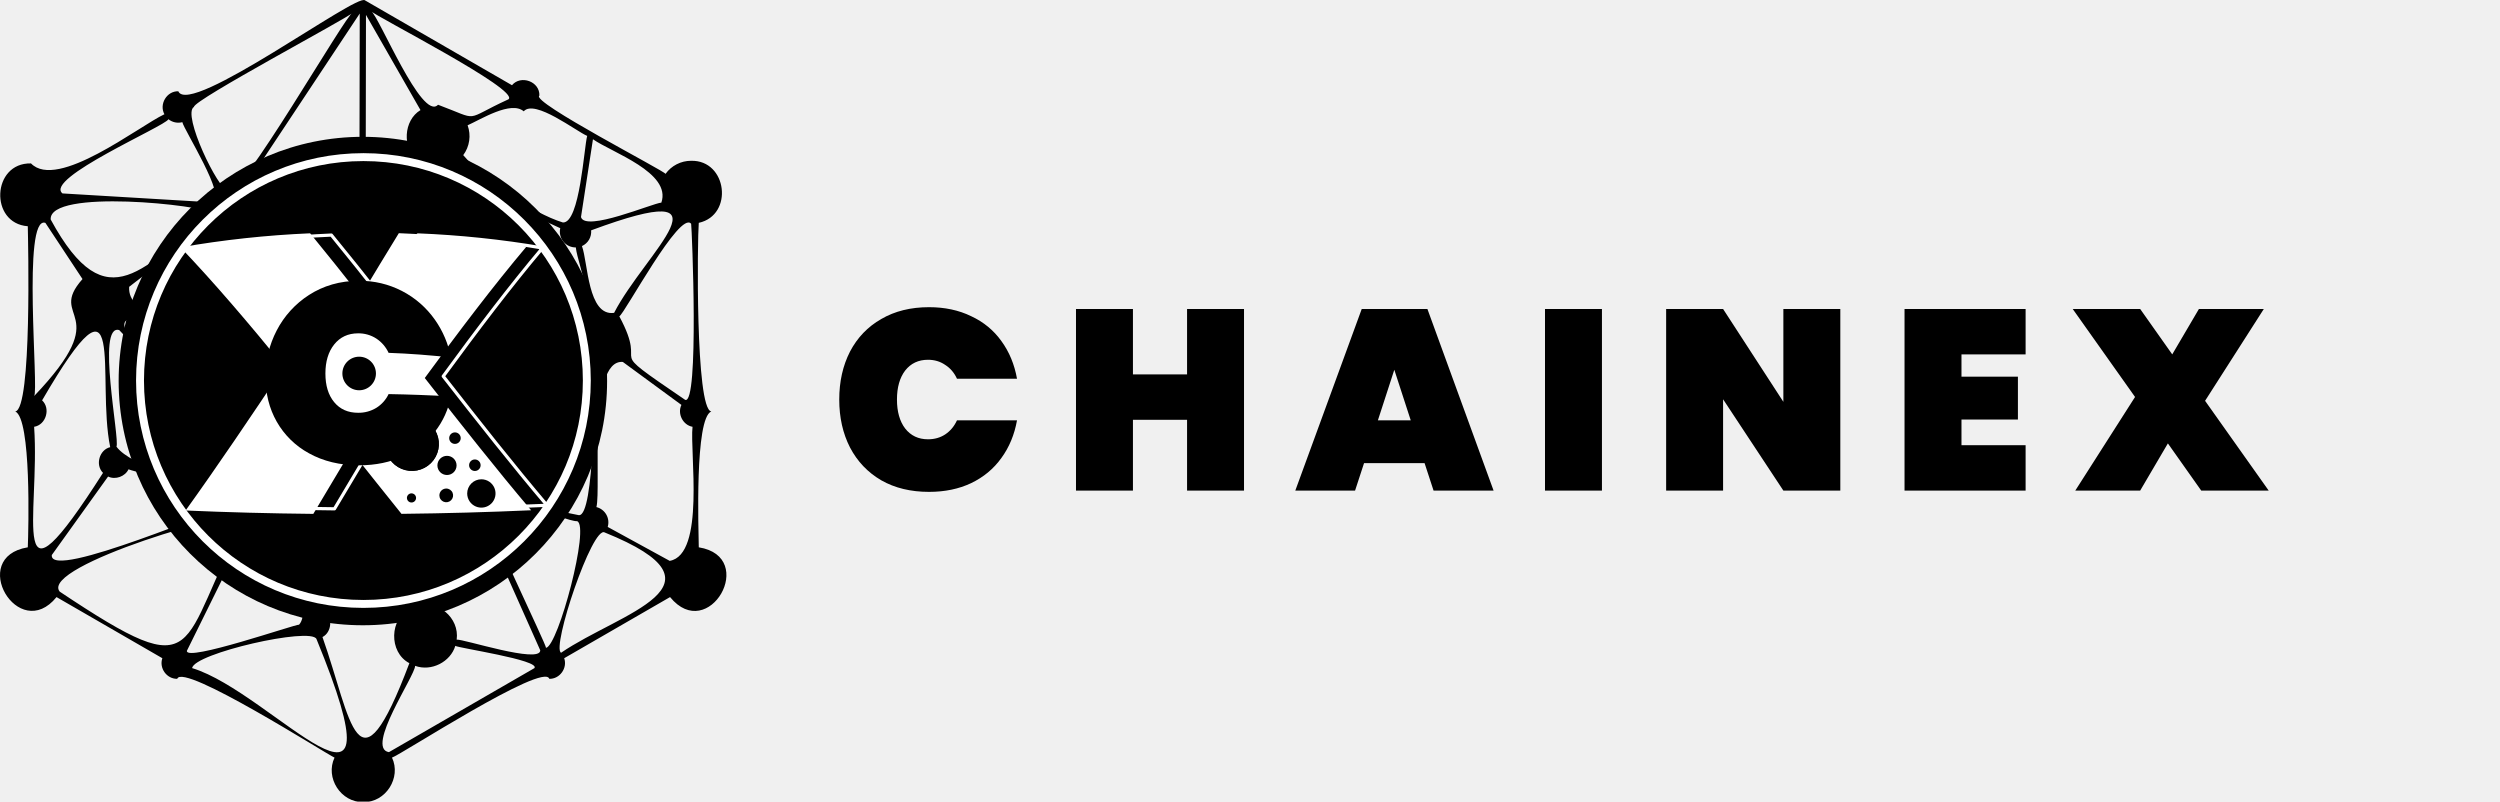
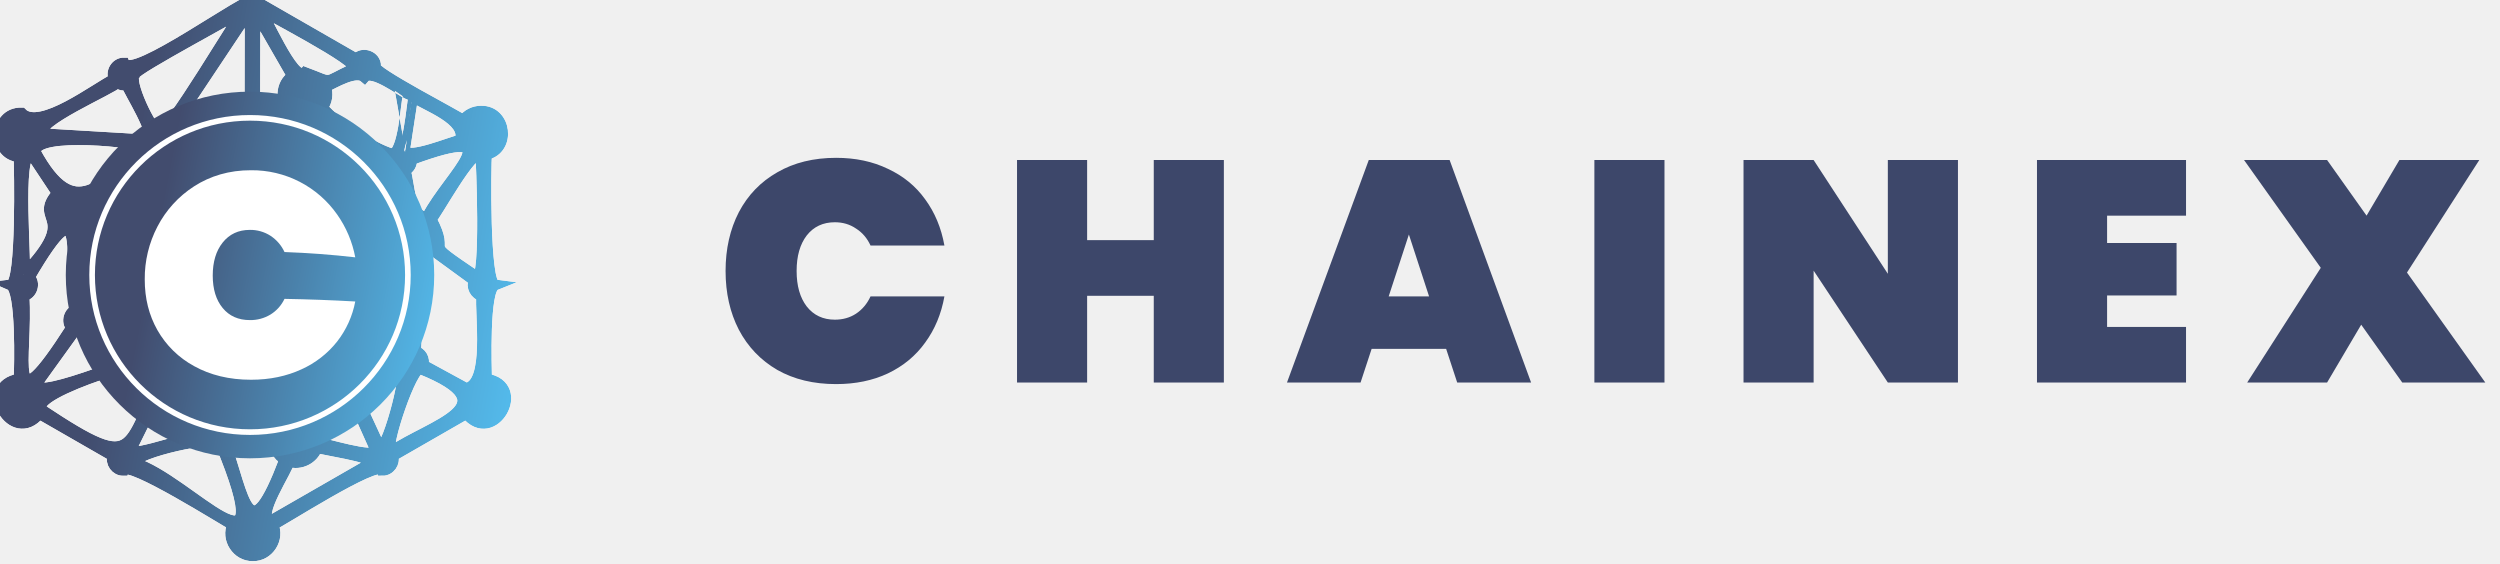
- <svg xmlns="http://www.w3.org/2000/svg" width="2339" height="750" viewBox="0 0 2339 750" fill="none">
-   <g clip-path="url(#clip0_1_4)">
-     <path d="M31.917 370.575C109.317 289.465 43.047 299.575 77.187 261.085L42.487 208.535C20.427 200.755 36.557 366.045 31.917 370.575ZM641.007 374.085C654.247 379.635 647.317 213.175 646.637 209.385C636.167 196.275 584.537 293.225 579.437 295.975C608.917 350.875 559.707 318.765 641.007 374.085ZM296.087 597.865C291.007 586.295 181.227 611.345 179.777 625.085C254.707 647.725 381.297 805.665 296.087 597.865ZM565.737 498.165C554.247 491.415 515.737 606.325 524.947 610.705C579.917 573.065 689.347 548.105 565.737 498.165ZM558.007 474.425C559.945 474.909 561.764 475.781 563.356 476.988C564.947 478.196 566.277 479.713 567.265 481.449C568.253 483.185 568.878 485.103 569.104 487.088C569.33 489.072 569.15 491.082 568.577 492.995L626.577 524.745C660.007 518.915 645.277 423.045 647.927 399.305C638.977 397.775 633.517 387.095 637.537 378.825L582.697 338.615C549.817 336.105 562.577 456.605 558.007 474.425ZM96.367 442.425C88.897 434.995 92.947 420.775 103.107 418.365C89.897 354.435 119.737 236.365 39.387 374.575C47.607 382.205 43.017 397.575 31.927 399.305C37.727 481.875 5.747 584.505 96.357 442.445L96.367 442.425ZM553.067 215.505C553.341 218.55 552.661 221.604 551.12 224.244C549.578 226.884 547.253 228.978 544.467 230.235C550.167 245.565 549.837 296.135 574.547 292.715C603.387 236.555 692.647 163.805 553.067 215.505ZM543.577 203.075C547.467 217.325 610.577 190.185 618.767 189.565C628.497 161.415 572.337 142.635 554.767 130.285C554.807 130.295 543.577 203.075 543.577 203.075V203.075ZM426.007 604.235C421.497 619.235 403.597 628.545 388.387 622.955C388.517 631.955 341.547 700.065 363.867 703.715L500.007 625.095C505.767 617.515 427.787 606.165 426.007 604.235ZM437.497 117.235C439.177 121.865 439.682 126.839 438.966 131.712C438.251 136.585 436.337 141.204 433.397 145.155C452.767 167.845 498.007 199.435 526.667 208.155C542.577 208.855 546.437 137.305 549.377 127.155C539.277 122.925 500.217 92.485 490.007 104.155C478.097 93.875 449.507 111.905 437.477 117.235H437.497ZM409.817 97.995C450.677 113.245 432.167 112.805 475.717 92.905C487.187 84.185 349.297 14.195 347.307 10.505C354.477 14.995 394.807 114.055 409.817 97.995ZM503.317 353.175C516.247 448.685 415.117 457.335 541.507 481.975C556.617 483.795 555.667 357.275 556.807 348.085C526.697 332.465 533.127 337.645 503.317 353.145V353.175ZM481.497 278.175C493.73 298.735 500.863 321.569 502.897 346.675C510.647 340.495 540.897 333.525 531.367 318.845C544.917 303.365 487.557 284.995 481.497 278.155V278.175ZM364.237 199.495C433.927 204.425 473.987 278.735 536.557 302.125C561.617 292.695 540.957 250.055 538.707 231.495C536.479 231.524 534.274 231.047 532.257 230.099C530.241 229.152 528.466 227.759 527.066 226.026C525.666 224.293 524.677 222.265 524.175 220.094C523.673 217.923 523.67 215.667 524.167 213.495L473.167 189.915C455.747 176.225 434.587 141.715 409.787 156.915C392.217 142.485 373.127 191.135 364.237 199.495ZM342.097 197.865C360.517 209.695 382.097 158.485 390.847 150.015C376.007 138.665 377.477 112.585 393.407 102.995L342.407 13.925L342.097 197.865ZM177.097 382.925C174.287 358.645 176.477 331.735 183.777 309.445C47.567 269.565 156.307 340.485 177.077 382.925H177.097ZM204.557 455.995C187.227 415.125 144.677 341.995 111.557 308.825C89.877 302.475 112.337 411.175 108.957 417.895C122.937 436.795 180.137 450.205 204.557 455.995ZM218.637 473.345C218.297 461.045 128.347 442.605 120.237 439.085C117.077 445.795 108.007 449.175 101.127 445.855L48.457 519.295C45.877 544.245 211.857 471.235 218.637 473.375V473.345ZM229.767 484.345C228.007 473.045 36.647 529.605 55.847 553.505C193.887 645.615 164.647 604.295 229.767 484.375V484.345ZM267.007 509.865C255.287 504.094 244.329 496.889 234.387 488.415L174.877 608.845C172.987 619.845 276.777 583.845 279.777 584.465C291.627 571.845 271.917 524.645 267.007 509.865ZM321.157 524.995C252.727 508.545 280.577 517.425 292.667 568.705C300.277 575.635 318.007 527.435 321.157 524.995ZM365.957 523.995C320.537 521.825 321.837 535.575 303.607 571.875C311.557 577.695 310.427 591.535 301.707 596.025C329.007 673.135 334.007 750.275 383.007 620.465C363.467 610.245 364.237 578.335 384.207 569.005L365.957 523.995ZM449.957 483.875C404.257 534.965 350.807 494.115 389.697 566.775C409.367 560.645 430.067 577.935 427.267 598.455C432.577 597.455 505.547 621.405 505.467 608.455L449.957 483.875ZM455.757 478.365C450.757 478.735 512.017 604.895 510.837 606.125C522.357 604.315 552.247 491.435 539.917 487.615C527.927 488.105 460.197 453.995 455.737 478.365H455.757ZM199.157 189.365C212.517 184.645 171.837 121.075 170.607 114.305C168.376 114.896 166.037 114.955 163.78 114.477C161.522 113.999 159.407 112.999 157.607 111.555C154.397 118.155 40.787 167.005 58.467 180.965L199.157 189.365ZM200.157 199.615C190.157 191.735 45.507 176.235 47.427 205.365C100.847 303.655 134.797 247.325 200.157 199.565V199.615ZM226.277 200.055C222.437 208.055 210.347 210.425 203.757 204.295L120.827 268.365C119.247 295.935 166.567 297.435 185.657 303.875C193.517 282.269 206.117 262.792 223.457 245.445C255.347 211.045 293.007 216.915 226.277 199.995V200.055ZM223.737 182.825C222.737 197.875 267.617 205.225 277.877 209.135C296.486 201.892 316.259 198.1 336.227 197.945L336.567 12.665L223.737 182.825ZM213.317 178.485C222.807 190.115 324.667 11.475 329.907 11.995C325.547 16.775 181.247 93.405 181.467 100.045C170.007 106.625 204.257 177.995 213.317 178.435V178.485ZM341.497 0.345L479.007 79.735C487.197 69.845 505.177 76.195 504.657 89.455C495.887 95.115 622.407 160.185 622.657 162.685C625.386 158.89 628.98 155.799 633.141 153.668C637.303 151.538 641.912 150.43 646.587 150.435C680.447 149.615 686.647 201.235 653.767 208.495C652.487 222.625 650.427 382.875 665.497 384.955C649.807 391.335 653.577 495.805 653.777 512.065C709.617 521.065 662.977 602.755 626.907 558.625L527.857 615.825C531.087 624.995 523.787 635.335 513.927 635.115C509.047 618.905 373.817 706.955 366.747 708.815C375.667 727.535 360.857 750.975 339.867 750.415C318.867 750.875 304.057 727.635 312.987 708.815C305.867 705.815 170.867 619.555 165.817 635.115C155.997 635.285 148.677 625.115 151.887 615.825L52.887 558.635C17.337 602.465 -30.413 521.345 26.007 512.065C26.687 495.065 29.417 391.685 14.277 384.965C30.047 382.965 26.277 225.365 25.997 211.665C-9.993 208.995 -7.663 152.075 29.007 152.885C53.627 178.325 129.797 118.185 153.817 106.885C148.697 97.605 155.997 85.075 166.817 85.395C177.297 109.665 334.487 -7.135 341.497 0.345Z" fill="black" />
-     <circle cx="340" cy="356" r="209" fill="black" />
-     <circle cx="339.5" cy="356.5" r="228.5" fill="black" />
-     <path d="M340.018 147C455.455 147 549.037 240.58 549.037 356.022C549.037 471.464 455.457 565.04 340.02 565.04C224.583 565.04 131 471.454 131 356.022C131 240.59 224.58 147 340.018 147Z" stroke="white" stroke-width="7.41" />
-     <path fill-rule="evenodd" clip-rule="evenodd" d="M496.923 477.404C464.373 439.025 431.048 396.713 397.423 353.662C429.567 309.686 461.434 267.65 492.613 230.644C453.097 223.948 413.193 219.782 373.146 218.17C361.236 237.547 349.303 257.281 337.367 277.186C321.619 257.186 305.867 237.446 290.155 218.275C249.48 220.013 208.961 224.394 168.855 231.391C200.607 264.632 233.097 302.852 265.885 343.091C234.745 389.732 203.873 435.566 173.648 477.619C212.669 479.314 252.767 480.371 293.13 480.789C304.875 461.198 316.643 441.418 328.413 421.628C344.162 441.414 359.913 461.228 375.625 480.757C416.637 480.296 457.353 479.179 496.923 477.404Z" fill="white" />
-     <path fill-rule="evenodd" clip-rule="evenodd" d="M511.775 472.748C480.018 435.304 447.504 394.022 414.695 352.022C446.056 309.117 477.148 268.104 507.568 231.999C469.014 225.464 430.082 221.397 391.009 219.822C379.389 238.728 367.746 257.981 356.101 277.402C340.737 257.894 325.365 238.63 310.037 219.922C270.353 221.62 230.821 225.895 191.691 232.722C222.67 265.155 254.369 302.444 286.359 341.7C255.977 387.206 225.859 431.925 196.367 472.954C234.439 474.608 273.56 475.639 312.941 476.047C324.401 456.933 335.882 437.634 347.366 418.326C362.731 437.626 378.101 456.965 393.428 476.016C433.442 475.57 473.167 474.48 511.774 472.748H511.775Z" stroke="white" stroke-width="3" stroke-linejoin="round" />
-     <path fill-rule="evenodd" clip-rule="evenodd" d="M248.437 352.675C248.437 368.386 251.894 382.124 258.885 394.484C265.99 406.999 276.466 417.268 289.12 424.122C302.32 431.455 317.98 435.36 336.029 435.343C351.544 435.343 365.396 432.379 377.529 426.767C389.04 421.594 399.135 413.723 406.959 403.822C414.481 394.182 419.59 382.884 421.859 370.869C402.759 369.781 383.233 369.06 363.571 368.706C361.062 374.012 357.075 378.482 352.088 381.578C346.951 384.7 341.033 386.301 335.022 386.193C325.575 386.193 318.119 382.879 312.653 376.251C307.184 369.626 304.458 360.74 304.453 349.48C304.448 338.22 307.18 329.157 312.653 322.293C318.126 315.429 325.575 311.872 335.022 311.869C341.069 311.777 347.007 313.478 352.088 316.758C357.09 320.05 361.067 324.68 363.567 330.122C383.229 330.835 402.754 332.29 421.855 334.486C419.48 321.793 414.398 309.761 406.955 299.208C398.98 287.827 388.355 278.559 375.997 272.201C363.64 265.844 349.921 262.589 336.025 262.717C317.976 262.674 302.313 267.468 289.116 275.962C276.299 284.196 265.872 295.654 258.877 309.187C251.887 322.609 248.302 337.543 248.437 352.675V352.675Z" fill="black" />
-     <path fill-rule="evenodd" clip-rule="evenodd" d="M385.504 396.642C389.209 396.66 392.826 397.776 395.897 399.848C398.969 401.919 401.358 404.855 402.763 408.283C404.168 411.711 404.526 415.479 403.792 419.11C403.058 422.742 401.265 426.075 398.639 428.688C396.012 431.301 392.671 433.078 389.036 433.794C385.4 434.51 381.635 434.134 378.213 432.711C374.792 431.289 371.869 428.886 369.812 425.804C367.756 422.722 366.658 419.1 366.658 415.395C366.67 410.409 368.663 405.632 372.197 402.116C375.732 398.599 380.518 396.63 385.504 396.642V396.642Z" fill="black" stroke="black" stroke-width="12.87" />
-     <path fill-rule="evenodd" clip-rule="evenodd" d="M385.504 396.642C389.209 396.66 392.826 397.776 395.897 399.848C398.969 401.919 401.358 404.855 402.763 408.283C404.168 411.711 404.526 415.479 403.792 419.11C403.058 422.742 401.265 426.075 398.639 428.688C396.012 431.301 392.671 433.078 389.036 433.794C385.4 434.51 381.635 434.134 378.213 432.711C374.792 431.289 371.869 428.886 369.812 425.804C367.756 422.722 366.658 419.1 366.658 415.395C366.67 410.409 368.663 405.632 372.197 402.116C375.732 398.599 380.518 396.63 385.504 396.642V396.642Z" fill="black" stroke="black" stroke-width="12.87" />
-     <path d="M418.2 444.413C423.153 444.413 427.169 440.397 427.169 435.444C427.169 430.491 423.153 426.475 418.2 426.475C413.247 426.475 409.231 430.491 409.231 435.444C409.231 440.397 413.247 444.413 418.2 444.413Z" fill="black" />
-     <path fill-rule="evenodd" clip-rule="evenodd" d="M417.537 457.072C418.806 457.078 420.044 457.46 421.096 458.17C422.147 458.879 422.965 459.884 423.446 461.058C423.927 462.232 424.05 463.522 423.799 464.765C423.547 466.009 422.933 467.15 422.034 468.045C421.135 468.939 419.991 469.548 418.746 469.793C417.501 470.038 416.212 469.909 415.04 469.422C413.869 468.935 412.868 468.112 412.164 467.057C411.46 466.002 411.084 464.762 411.084 463.493C411.086 462.648 411.255 461.811 411.58 461.031C411.906 460.251 412.381 459.542 412.981 458.946C413.58 458.35 414.291 457.877 415.073 457.556C415.854 457.234 416.692 457.07 417.537 457.072V457.072Z" fill="black" />
-     <path d="M444.277 440.648C447.254 440.648 449.668 438.234 449.668 435.257C449.668 432.28 447.254 429.866 444.277 429.866C441.3 429.866 438.886 432.28 438.886 435.257C438.886 438.234 441.3 440.648 444.277 440.648Z" fill="black" />
-     <path d="M425.652 415.319C428.629 415.319 431.043 412.905 431.043 409.928C431.043 406.951 428.629 404.537 425.652 404.537C422.675 404.537 420.261 406.951 420.261 409.928C420.261 412.905 422.675 415.319 425.652 415.319Z" fill="black" />
-     <path fill-rule="evenodd" clip-rule="evenodd" d="M385.021 461.57C385.869 461.574 386.697 461.829 387.4 462.304C388.104 462.778 388.651 463.45 388.972 464.235C389.294 465.019 389.376 465.882 389.208 466.713C389.04 467.545 388.629 468.308 388.028 468.906C387.427 469.504 386.662 469.911 385.83 470.075C384.998 470.239 384.136 470.153 383.352 469.827C382.569 469.502 381.9 468.951 381.429 468.246C380.958 467.54 380.707 466.711 380.707 465.863C380.708 465.298 380.82 464.738 381.038 464.216C381.255 463.695 381.573 463.221 381.974 462.822C382.375 462.423 382.85 462.107 383.373 461.893C383.896 461.678 384.456 461.568 385.021 461.57V461.57Z" fill="black" />
-     <path d="M336.028 365.131C344.701 365.131 351.731 358.101 351.731 349.428C351.731 340.755 344.701 333.725 336.028 333.725C327.356 333.725 320.325 340.755 320.325 349.428C320.325 358.101 327.356 365.131 336.028 365.131Z" fill="black" />
-     <path fill-rule="evenodd" clip-rule="evenodd" d="M450.425 448.416C453.045 448.429 455.603 449.218 457.776 450.683C459.948 452.148 461.638 454.224 462.631 456.649C463.625 459.074 463.878 461.738 463.359 464.307C462.84 466.875 461.572 469.232 459.714 471.08C457.857 472.929 455.493 474.185 452.922 474.692C450.351 475.198 447.688 474.932 445.268 473.926C442.849 472.92 440.781 471.22 439.327 469.041C437.872 466.861 437.096 464.299 437.096 461.679C437.106 458.153 438.515 454.775 441.015 452.288C443.514 449.801 446.899 448.408 450.425 448.416V448.416Z" fill="black" />
-     <path d="M785.2 373.8C785.2 357 788.56 342.04 795.28 328.92C802.16 315.8 811.92 305.64 824.56 298.44C837.2 291.08 852.08 287.4 869.2 287.4C883.92 287.4 897.04 290.2 908.56 295.8C920.24 301.24 929.68 309 936.88 319.08C944.24 329.16 949.12 340.92 951.52 354.36H895.36C892.8 348.76 889.12 344.44 884.32 341.4C879.68 338.2 874.32 336.6 868.24 336.6C859.28 336.6 852.16 339.96 846.88 346.68C841.76 353.4 839.2 362.44 839.2 373.8C839.2 385.16 841.76 394.2 846.88 400.92C852.16 407.64 859.28 411 868.24 411C874.32 411 879.68 409.48 884.32 406.44C889.12 403.24 892.8 398.84 895.36 393.24H951.52C949.12 406.68 944.24 418.44 936.88 428.52C929.68 438.6 920.24 446.44 908.56 452.04C897.04 457.48 883.92 460.2 869.2 460.2C852.08 460.2 837.2 456.6 824.56 449.4C811.92 442.04 802.16 431.8 795.28 418.68C788.56 405.56 785.2 390.6 785.2 373.8ZM1163.9 289.08V459H1110.62V392.76H1059.98V459H1006.7V289.08H1059.98V350.28H1110.62V289.08H1163.9ZM1332.84 433.32H1276.2L1267.8 459H1211.88L1274.04 289.08H1335.48L1397.4 459H1341.24L1332.84 433.32ZM1319.88 393.24L1304.52 345.96L1289.16 393.24H1319.88ZM1498.78 289.08V459H1445.5V289.08H1498.78ZM1721.8 459H1668.52L1612.12 373.56V459H1558.84V289.08H1612.12L1668.52 375.96V289.08H1721.8V459ZM1835.16 331.56V352.44H1887.96V392.52H1835.16V416.52H1895.16V459H1781.88V289.08H1895.16V331.56H1835.16ZM2059.47 459L2028.27 414.84L2002.35 459H1941.63L1997.55 371.4L1939.23 289.08H2002.35L2032.35 331.56L2057.31 289.08H2118.03L2063.07 375L2122.59 459H2059.47Z" fill="black" />
+ <svg xmlns="http://www.w3.org/2000/svg" width="222" height="50" viewBox="0 0 222 50" fill="none">
+   <g clip-path="url(#clip0_128_263)">
+     <mask id="mask0_128_263" style="mask-type:alpha" maskUnits="userSpaceOnUse" x="-1" y="-1" width="47" height="51">
+       <path d="M2.108 24.361C7.221 19.029 2.844 19.694 5.099 17.163L2.807 13.709C1.349 13.197 2.415 24.063 2.108 24.361ZM42.343 24.592C43.217 24.956 42.759 14.014 42.715 13.764C42.023 12.903 38.612 19.276 38.276 19.457C40.223 23.066 36.972 20.955 42.343 24.592ZM19.558 39.303C19.223 38.542 11.971 40.189 11.875 41.092C16.825 42.58 25.187 52.963 19.558 39.303ZM37.37 32.748C36.611 32.305 34.068 39.859 34.676 40.147C38.307 37.672 45.536 36.031 37.37 32.748ZM36.86 31.188C36.988 31.22 37.108 31.277 37.213 31.356C37.318 31.436 37.406 31.535 37.471 31.649C37.537 31.764 37.578 31.89 37.593 32.02C37.608 32.151 37.596 32.283 37.558 32.409L41.389 34.496C43.598 34.113 42.625 27.81 42.8 26.25C42.209 26.149 41.848 25.447 42.113 24.903L38.491 22.26C36.319 22.095 37.162 30.016 36.86 31.188ZM6.366 29.084C5.872 28.596 6.14 27.661 6.811 27.503C5.938 23.3 7.909 15.538 2.602 24.624C3.145 25.125 2.842 26.136 2.109 26.25C2.492 31.678 0.38 38.424 6.365 29.085L6.366 29.084ZM36.534 14.167C36.552 14.367 36.507 14.568 36.405 14.741C36.303 14.915 36.15 15.053 35.965 15.135C36.342 16.143 36.32 19.467 37.953 19.243C39.858 15.551 45.754 10.768 36.534 14.167ZM35.907 13.35C36.164 14.287 40.333 12.502 40.873 12.462C41.516 10.611 37.806 9.377 36.646 8.565C36.649 8.565 35.907 13.35 35.907 13.35ZM28.14 39.721C27.843 40.707 26.66 41.319 25.655 40.952C25.664 41.544 22.561 46.021 24.036 46.261L33.029 41.093C33.409 40.594 28.258 39.848 28.14 39.721ZM28.899 7.707C29.011 8.011 29.044 8.338 28.997 8.659C28.949 8.979 28.823 9.282 28.629 9.542C29.908 11.034 32.897 13.111 34.79 13.684C35.841 13.73 36.096 9.026 36.29 8.359C35.623 8.081 33.042 6.08 32.368 6.847C31.581 6.171 29.693 7.356 28.898 7.707H28.899ZM27.071 6.442C29.77 7.445 28.547 7.416 31.424 6.107C32.182 5.534 23.073 0.933 22.942 0.691C23.416 0.986 26.079 7.498 27.071 6.442ZM33.247 23.217C34.101 29.496 27.421 30.064 35.77 31.684C36.768 31.804 36.705 23.487 36.781 22.882C34.792 21.856 35.216 22.196 33.247 23.215V23.217ZM31.806 18.287C32.614 19.638 33.085 21.139 33.22 22.79C33.731 22.384 35.73 21.925 35.1 20.96C35.995 19.943 32.206 18.735 31.806 18.285V18.287ZM24.06 13.114C28.664 13.438 31.31 18.323 35.443 19.861C37.098 19.241 35.734 16.438 35.585 15.218C35.438 15.22 35.292 15.189 35.159 15.126C35.026 15.064 34.909 14.972 34.816 14.858C34.724 14.745 34.658 14.611 34.625 14.469C34.592 14.326 34.592 14.178 34.624 14.035L31.256 12.485C30.105 11.585 28.707 9.316 27.069 10.315C25.908 9.367 24.647 12.565 24.06 13.114ZM22.598 13.007C23.814 13.785 25.24 10.418 25.818 9.862C24.838 9.116 24.935 7.401 25.987 6.771L22.618 0.915L22.598 13.007ZM11.698 25.173C11.513 23.577 11.657 21.808 12.14 20.342C3.142 17.721 10.325 22.383 11.697 25.173H11.698ZM13.512 29.976C12.367 27.29 9.557 22.482 7.369 20.302C5.937 19.884 7.421 27.03 7.197 27.472C8.121 28.714 11.899 29.596 13.512 29.976ZM14.442 31.117C14.42 30.308 8.478 29.096 7.942 28.865C7.734 29.306 7.135 29.528 6.68 29.31L3.201 34.137C3.03 35.778 13.995 30.978 14.442 31.119V31.117ZM15.178 31.84C15.061 31.097 2.421 34.815 3.689 36.386C12.807 42.441 10.876 39.725 15.178 31.842V31.84ZM17.637 33.518C16.863 33.138 16.14 32.664 15.483 32.107L11.552 40.024C11.427 40.747 18.283 38.381 18.481 38.422C19.264 37.592 17.962 34.489 17.637 33.518ZM21.214 34.512C16.694 33.431 18.534 34.014 19.332 37.386C19.835 37.841 21.006 34.673 21.214 34.512ZM24.174 34.447C21.174 34.304 21.259 35.208 20.055 37.594C20.58 37.977 20.506 38.886 19.93 39.182C21.733 44.251 22.063 49.322 25.3 40.788C24.009 40.116 24.06 38.019 25.379 37.405L24.174 34.447ZM29.723 31.809C26.704 35.168 23.173 32.482 25.742 37.259C27.041 36.856 28.409 37.992 28.224 39.341C28.574 39.276 33.395 40.85 33.389 39.999L29.723 31.809ZM30.106 31.447C29.775 31.471 33.822 39.765 33.744 39.846C34.505 39.727 36.479 32.306 35.665 32.055C34.873 32.087 30.399 29.845 30.104 31.447H30.106ZM13.156 12.448C14.038 12.138 11.351 7.959 11.27 7.514C11.122 7.553 10.968 7.557 10.819 7.526C10.669 7.494 10.53 7.428 10.411 7.333C10.199 7.767 2.694 10.979 3.862 11.896L13.156 12.448ZM13.222 13.122C12.561 12.604 3.006 11.585 3.133 13.5C6.662 19.962 8.904 16.259 13.222 13.119V13.122ZM14.947 13.151C14.693 13.677 13.895 13.833 13.459 13.43L7.981 17.642C7.877 19.454 11.003 19.553 12.264 19.976C12.783 18.556 13.615 17.276 14.761 16.135C16.867 13.874 19.355 14.26 14.947 13.147V13.151ZM14.779 12.019C14.713 13.008 17.678 13.491 18.355 13.748C19.585 13.272 20.891 13.023 22.21 13.013L22.232 0.833L14.779 12.019ZM14.091 11.733C14.718 12.498 21.446 0.754 21.793 0.789C21.504 1.103 11.973 6.14 11.987 6.577C11.23 7.009 13.492 11.701 14.091 11.73V11.733ZM22.558 0.023L31.641 5.242C32.182 4.591 33.37 5.009 33.336 5.881C32.756 6.253 41.114 10.53 41.13 10.695C41.311 10.445 41.548 10.242 41.823 10.102C42.098 9.962 42.402 9.889 42.711 9.889C44.948 9.835 45.357 13.229 43.185 13.706C43.101 14.635 42.965 25.169 43.96 25.306C42.924 25.726 43.173 32.593 43.186 33.662C46.875 34.254 43.794 39.624 41.411 36.723L34.868 40.483C35.082 41.086 34.599 41.766 33.948 41.751C33.626 40.686 24.693 46.474 24.226 46.596C24.815 47.827 23.837 49.368 22.45 49.331C21.063 49.361 20.085 47.833 20.675 46.596C20.204 46.399 11.287 40.728 10.953 41.751C10.305 41.762 9.821 41.094 10.033 40.483L3.494 36.724C1.145 39.605 -2.009 34.272 1.718 33.662C1.763 32.545 1.943 25.749 0.943 25.307C1.985 25.175 1.736 14.815 1.717 13.914C-0.66 13.739 -0.506 9.997 1.916 10.05C3.542 11.723 8.574 7.769 10.161 7.026C9.822 6.416 10.305 5.593 11.019 5.614C11.711 7.209 22.095 -0.469 22.558 0.023Z" fill="url(#paint0_linear_128_263)" stroke="url(#paint1_linear_128_263)" />
+     </mask>
+     <g mask="url(#mask0_128_263)">
+       <path d="M2.108 24.361C7.221 19.029 2.844 19.694 5.099 17.163L2.807 13.709C1.349 13.197 2.415 24.063 2.108 24.361ZM42.343 24.592C43.217 24.956 42.759 14.014 42.715 13.764C42.023 12.903 38.612 19.276 38.276 19.457C40.223 23.066 36.972 20.955 42.343 24.592ZM19.558 39.303C19.223 38.542 11.971 40.189 11.875 41.092C16.825 42.58 25.187 52.963 19.558 39.303ZM37.37 32.748C36.611 32.305 34.068 39.859 34.676 40.147C38.307 37.672 45.536 36.031 37.37 32.748ZM36.86 31.188C36.988 31.22 37.108 31.277 37.213 31.356C37.318 31.436 37.406 31.535 37.471 31.649C37.537 31.764 37.578 31.89 37.593 32.02C37.608 32.151 37.596 32.283 37.558 32.409L41.389 34.496C43.598 34.113 42.625 27.81 42.8 26.25C42.209 26.149 41.848 25.447 42.113 24.903L38.491 22.26C36.319 22.095 37.162 30.016 36.86 31.188ZM6.366 29.084C5.872 28.596 6.14 27.661 6.811 27.503C5.938 23.3 7.909 15.538 2.602 24.624C3.145 25.125 2.842 26.136 2.109 26.25C2.492 31.678 0.38 38.424 6.365 29.085L6.366 29.084ZM36.534 14.167C36.552 14.367 36.507 14.568 36.405 14.741C36.303 14.915 36.15 15.053 35.965 15.135C36.342 16.143 36.32 19.467 37.953 19.243C39.858 15.551 45.754 10.768 36.534 14.167ZM35.907 13.35C36.164 14.287 40.333 12.502 40.873 12.462C41.516 10.611 37.806 9.377 36.646 8.565C36.649 8.565 35.907 13.35 35.907 13.35ZM28.14 39.721C27.843 40.707 26.66 41.319 25.655 40.952C25.664 41.544 22.561 46.021 24.036 46.261L33.029 41.093C33.409 40.594 28.258 39.848 28.14 39.721ZM28.899 7.707C29.011 8.011 29.044 8.338 28.997 8.659C28.949 8.979 28.823 9.282 28.629 9.542C29.908 11.034 32.897 13.111 34.79 13.684C35.841 13.73 36.096 9.026 36.29 8.359C35.623 8.081 33.042 6.08 32.368 6.847C31.581 6.171 29.693 7.356 28.898 7.707H28.899ZM27.071 6.442C29.77 7.445 28.547 7.416 31.424 6.107C32.182 5.534 23.073 0.933 22.942 0.691C23.416 0.986 26.079 7.498 27.071 6.442ZM33.247 23.217C34.101 29.496 27.421 30.064 35.77 31.684C36.768 31.804 36.705 23.487 36.781 22.882C34.792 21.856 35.216 22.196 33.247 23.215V23.217ZM31.806 18.287C32.614 19.638 33.085 21.139 33.22 22.79C33.731 22.384 35.73 21.925 35.1 20.96C35.995 19.943 32.206 18.735 31.806 18.285V18.287ZM24.06 13.114C28.664 13.438 31.31 18.323 35.443 19.861C37.098 19.241 35.734 16.438 35.585 15.218C35.438 15.22 35.292 15.189 35.159 15.126C35.026 15.064 34.909 14.972 34.816 14.858C34.724 14.745 34.658 14.611 34.625 14.469C34.592 14.326 34.592 14.178 34.624 14.035L31.256 12.485C30.105 11.585 28.707 9.316 27.069 10.315C25.908 9.367 24.647 12.565 24.06 13.114ZM22.598 13.007C23.814 13.785 25.24 10.418 25.818 9.862C24.838 9.116 24.935 7.401 25.987 6.771L22.618 0.915L22.598 13.007ZM11.698 25.173C11.513 23.577 11.657 21.808 12.14 20.342C3.142 17.721 10.325 22.383 11.697 25.173H11.698ZM13.512 29.976C12.367 27.29 9.557 22.482 7.369 20.302C5.937 19.884 7.421 27.03 7.197 27.472C8.121 28.714 11.899 29.596 13.512 29.976ZM14.442 31.117C14.42 30.308 8.478 29.096 7.942 28.865C7.734 29.306 7.135 29.528 6.68 29.31L3.201 34.137C3.03 35.778 13.995 30.978 14.442 31.119V31.117ZM15.178 31.84C15.061 31.097 2.421 34.815 3.689 36.386C12.807 42.441 10.876 39.725 15.178 31.842V31.84ZM17.637 33.518C16.863 33.138 16.14 32.664 15.483 32.107L11.552 40.024C11.427 40.747 18.283 38.381 18.481 38.422C19.264 37.592 17.962 34.489 17.637 33.518ZM21.214 34.512C16.694 33.431 18.534 34.014 19.332 37.386C19.835 37.841 21.006 34.673 21.214 34.512ZM24.174 34.447C21.174 34.304 21.259 35.208 20.055 37.594C20.58 37.977 20.506 38.886 19.93 39.182C21.733 44.251 22.063 49.322 25.3 40.788C24.009 40.116 24.06 38.019 25.379 37.405L24.174 34.447ZM29.723 31.809C26.704 35.168 23.173 32.482 25.742 37.259C27.041 36.856 28.409 37.992 28.224 39.341C28.574 39.276 33.395 40.85 33.389 39.999L29.723 31.809ZM30.106 31.447C29.775 31.471 33.822 39.765 33.744 39.846C34.505 39.727 36.479 32.306 35.665 32.055C34.873 32.087 30.399 29.845 30.104 31.447H30.106ZM13.156 12.448C14.038 12.138 11.351 7.959 11.27 7.514C11.122 7.553 10.968 7.557 10.819 7.526C10.669 7.494 10.53 7.428 10.411 7.333C10.199 7.767 2.694 10.979 3.862 11.896L13.156 12.448ZM13.222 13.122C12.561 12.604 3.006 11.585 3.133 13.5C6.662 19.962 8.904 16.259 13.222 13.119V13.122ZM14.947 13.151C14.693 13.677 13.895 13.833 13.459 13.43L7.981 17.642C7.877 19.454 11.003 19.553 12.264 19.976C12.783 18.556 13.615 17.276 14.761 16.135C16.867 13.874 19.355 14.26 14.947 13.147V13.151ZM14.779 12.019C14.713 13.008 17.678 13.491 18.355 13.748C19.585 13.272 20.891 13.023 22.21 13.013L22.232 0.833L14.779 12.019ZM14.091 11.733C14.718 12.498 21.446 0.754 21.793 0.789C21.504 1.103 11.973 6.14 11.987 6.577C11.23 7.009 13.492 11.701 14.091 11.73V11.733ZM22.558 0.023L31.641 5.242C32.182 4.591 33.37 5.009 33.336 5.881C32.756 6.253 41.114 10.53 41.13 10.695C41.311 10.445 41.548 10.242 41.823 10.102C42.098 9.962 42.402 9.889 42.711 9.889C44.948 9.835 45.357 13.229 43.185 13.706C43.101 14.635 42.965 25.169 43.96 25.306C42.924 25.726 43.173 32.593 43.186 33.662C46.875 34.254 43.794 39.624 41.411 36.723L34.868 40.483C35.082 41.086 34.599 41.766 33.948 41.751C33.626 40.686 24.693 46.474 24.226 46.596C24.815 47.827 23.837 49.368 22.45 49.331C21.063 49.361 20.085 47.833 20.675 46.596C20.204 46.399 11.287 40.728 10.953 41.751C10.305 41.762 9.821 41.094 10.033 40.483L3.494 36.724C1.145 39.605 -2.009 34.272 1.718 33.662C1.763 32.545 1.943 25.749 0.943 25.307C1.985 25.175 1.736 14.815 1.717 13.914C-0.66 13.739 -0.506 9.997 1.916 10.05C3.542 11.723 8.574 7.769 10.161 7.026C9.822 6.416 10.305 5.593 11.019 5.614C11.711 7.209 22.095 -0.469 22.558 0.023Z" fill="url(#paint2_linear_128_263)" stroke="url(#paint3_linear_128_263)" />
+     </g>
+     <path d="M22.2 40.698C31.234 40.698 38.558 33.409 38.558 24.419C38.558 15.428 31.234 8.14 22.2 8.14C13.166 8.14 5.842 15.428 5.842 24.419C5.842 33.409 13.166 40.698 22.2 40.698Z" fill="url(#paint4_linear_128_263)" />
+     <path fill-rule="evenodd" clip-rule="evenodd" d="M22.2 10.465C29.944 10.465 36.221 16.712 36.221 24.419C36.221 32.126 29.944 38.372 22.2 38.372C14.457 38.372 8.179 32.125 8.179 24.419C8.179 16.713 14.456 10.465 22.2 10.465ZM22.2 10.465C29.944 10.465 36.221 16.712 36.221 24.419C36.221 32.126 29.944 38.372 22.2 38.372C14.457 38.372 8.179 32.125 8.179 24.419C8.179 16.713 14.456 10.465 22.2 10.465Z" fill="white" />
+     <path d="M22.2 10.465C29.944 10.465 36.221 16.712 36.221 24.419C36.221 32.126 29.944 38.372 22.2 38.372C14.457 38.372 8.179 32.125 8.179 24.419C8.179 16.713 14.456 10.465 22.2 10.465Z" stroke="white" stroke-width="0.5" />
+     <path fill-rule="evenodd" clip-rule="evenodd" d="M12.853 24.812C12.853 26.505 13.226 27.985 13.979 29.317C14.745 30.666 15.874 31.773 17.238 32.512C18.661 33.302 20.349 33.723 22.295 33.721C23.968 33.721 25.461 33.401 26.769 32.797C28.009 32.239 29.098 31.391 29.941 30.324C30.752 29.285 31.303 28.067 31.547 26.772C29.488 26.655 27.384 26.577 25.264 26.539C24.994 27.111 24.564 27.593 24.026 27.927C23.473 28.263 22.834 28.436 22.186 28.424C21.168 28.424 20.364 28.067 19.775 27.352C19.186 26.639 18.892 25.681 18.891 24.467C18.891 23.254 19.185 22.277 19.775 21.537C20.365 20.798 21.168 20.414 22.186 20.414C22.838 20.404 23.479 20.587 24.026 20.941C24.565 21.296 24.994 21.795 25.264 22.381C27.383 22.458 29.488 22.615 31.547 22.851C31.291 21.483 30.743 20.187 29.941 19.049C29.081 17.823 27.936 16.824 26.604 16.139C25.271 15.454 23.793 15.103 22.295 15.117C20.349 15.112 18.661 15.629 17.238 16.544C15.857 17.431 14.732 18.666 13.978 20.125C13.225 21.571 12.838 23.181 12.853 24.812Z" fill="white" />
+     <path d="M64.431 24.061C64.431 22.108 64.823 20.368 65.609 18.843C66.412 17.317 67.553 16.136 69.03 15.298C70.507 14.443 72.245 14.015 74.246 14.015C75.965 14.015 77.498 14.34 78.844 14.991C80.209 15.624 81.312 16.526 82.153 17.698C83.013 18.87 83.584 20.238 83.864 21.801H77.302C77.003 21.149 76.573 20.647 76.012 20.294C75.47 19.922 74.844 19.736 74.133 19.736C73.086 19.736 72.254 20.126 71.638 20.908C71.039 21.689 70.74 22.74 70.74 24.061C70.74 25.382 71.039 26.433 71.638 27.215C72.254 27.996 73.086 28.387 74.133 28.387C74.844 28.387 75.47 28.21 76.012 27.857C76.573 27.484 77.003 26.973 77.302 26.322H83.864C83.584 27.884 83.013 29.252 82.153 30.424C81.312 31.596 80.209 32.508 78.844 33.159C77.498 33.791 75.965 34.108 74.246 34.108C72.245 34.108 70.507 33.689 69.03 32.852C67.553 31.996 66.412 30.805 65.609 29.28C64.823 27.754 64.431 26.015 64.431 24.061ZM108.679 14.21V33.968H102.454V26.266H96.537V33.968H90.312V14.21H96.537V21.326H102.454V14.21H108.679ZM128.418 30.982H121.8L120.818 33.968H114.284L121.547 14.21H128.726L135.961 33.968H129.399L128.418 30.982ZM126.903 26.322L125.109 20.824L123.314 26.322H126.903ZM147.806 14.21V33.968H141.581V14.21H147.806ZM173.866 33.968H167.64L161.05 24.033V33.968H154.825V14.21H161.05L167.64 24.312V14.21H173.866V33.968ZM187.11 19.149V21.577H193.279V26.238H187.11V29.029H194.12V33.968H180.884V14.21H194.12V19.149H187.11ZM213.32 33.968L209.674 28.833L206.646 33.968H199.551L206.085 23.782L199.271 14.21H206.646L210.151 19.149L213.067 14.21H220.162L213.74 24.201L220.695 33.968H213.32Z" fill="#3D476A" />
  </g>
  <defs>
-     <clipPath id="clip0_1_4">
-       <rect width="2339" height="750" fill="white" />
+     <linearGradient id="paint0_linear_128_263" x1="14.396" y1="3.47664e-06" x2="50.222" y2="6.257" gradientUnits="userSpaceOnUse">
+       <stop stop-color="#424C6E" />
+       <stop offset="1" stop-color="#53B9EA" />
+     </linearGradient>
+     <linearGradient id="paint1_linear_128_263" x1="14.396" y1="3.47664e-06" x2="50.222" y2="6.257" gradientUnits="userSpaceOnUse">
+       <stop stop-color="#424C6E" />
+       <stop offset="1" stop-color="#53B9EA" />
+     </linearGradient>
+     <linearGradient id="paint2_linear_128_263" x1="14.396" y1="3.47664e-06" x2="50.222" y2="6.257" gradientUnits="userSpaceOnUse">
+       <stop stop-color="#424C6E" />
+       <stop offset="1" stop-color="#53B9EA" />
+     </linearGradient>
+     <linearGradient id="paint3_linear_128_263" x1="14.396" y1="3.47664e-06" x2="50.222" y2="6.257" gradientUnits="userSpaceOnUse">
+       <stop stop-color="#424C6E" />
+       <stop offset="1" stop-color="#53B9EA" />
+     </linearGradient>
+     <linearGradient id="paint4_linear_128_263" x1="16.333" y1="8.14" x2="42.272" y2="13.141" gradientUnits="userSpaceOnUse">
+       <stop stop-color="#424C6E" />
+       <stop offset="1" stop-color="#53B9EA" />
+     </linearGradient>
+     <clipPath id="clip0_128_263">
+       <rect width="222" height="50" fill="white" />
    </clipPath>
  </defs>
</svg>
